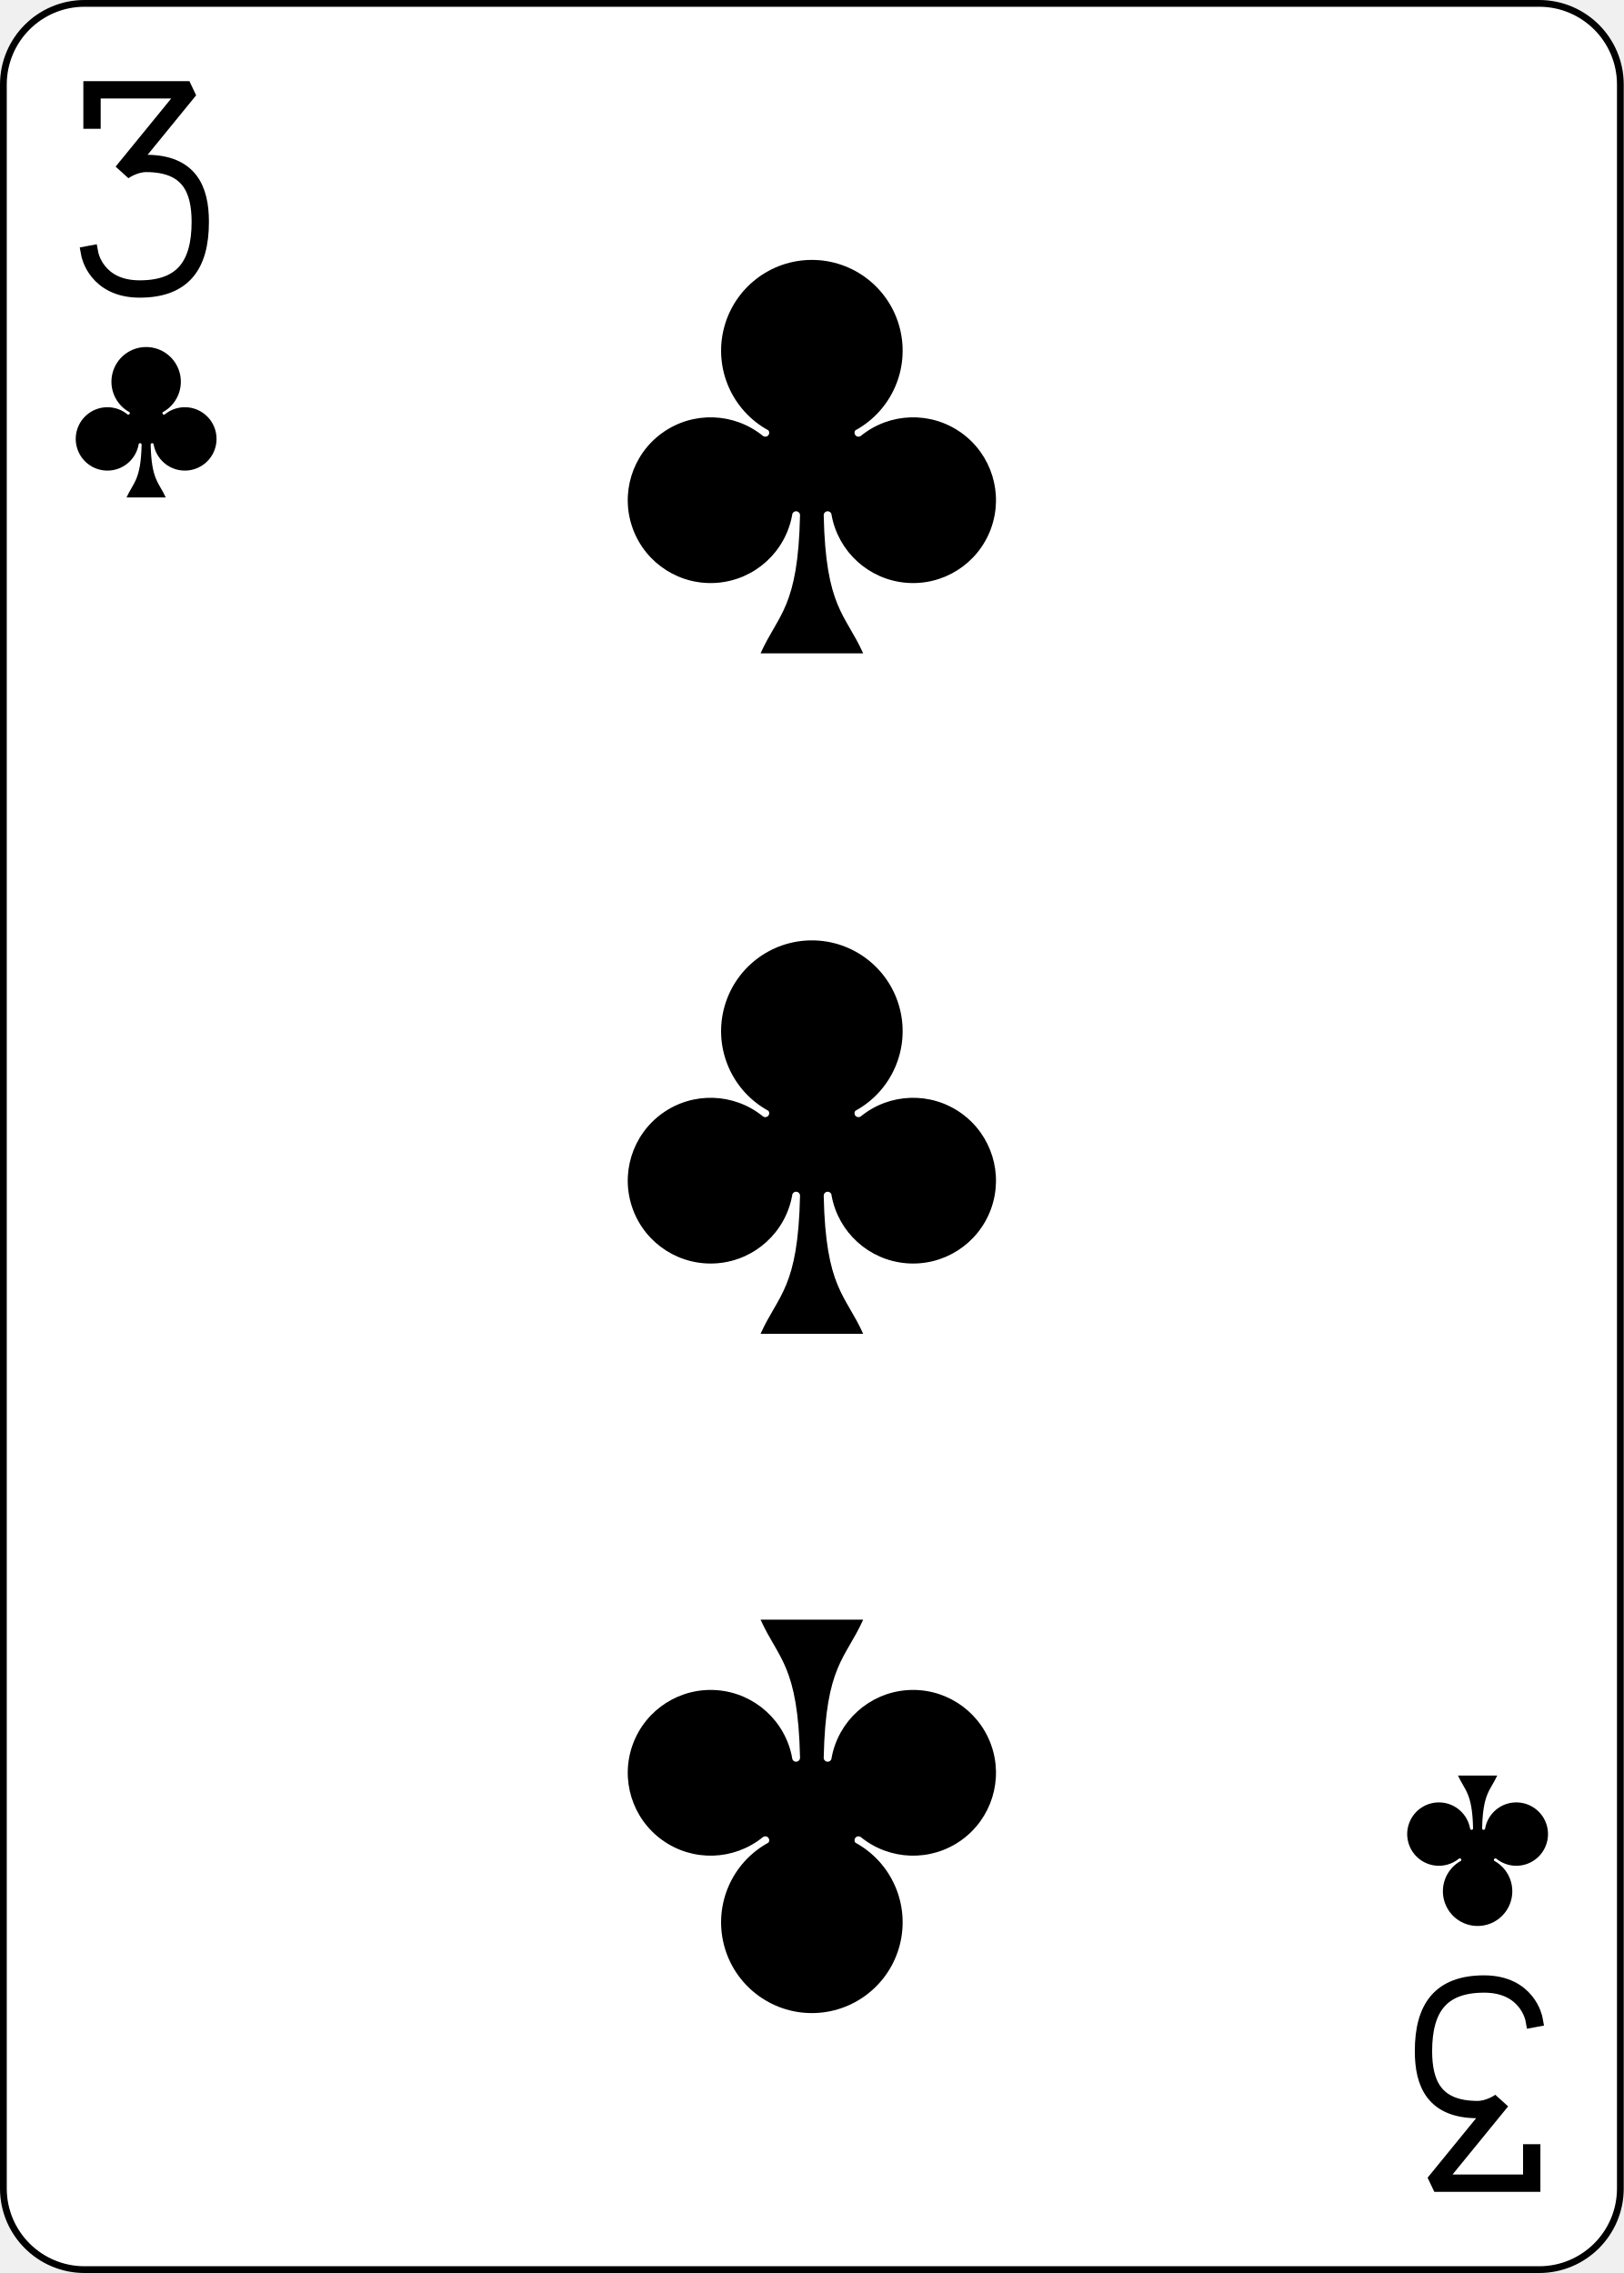
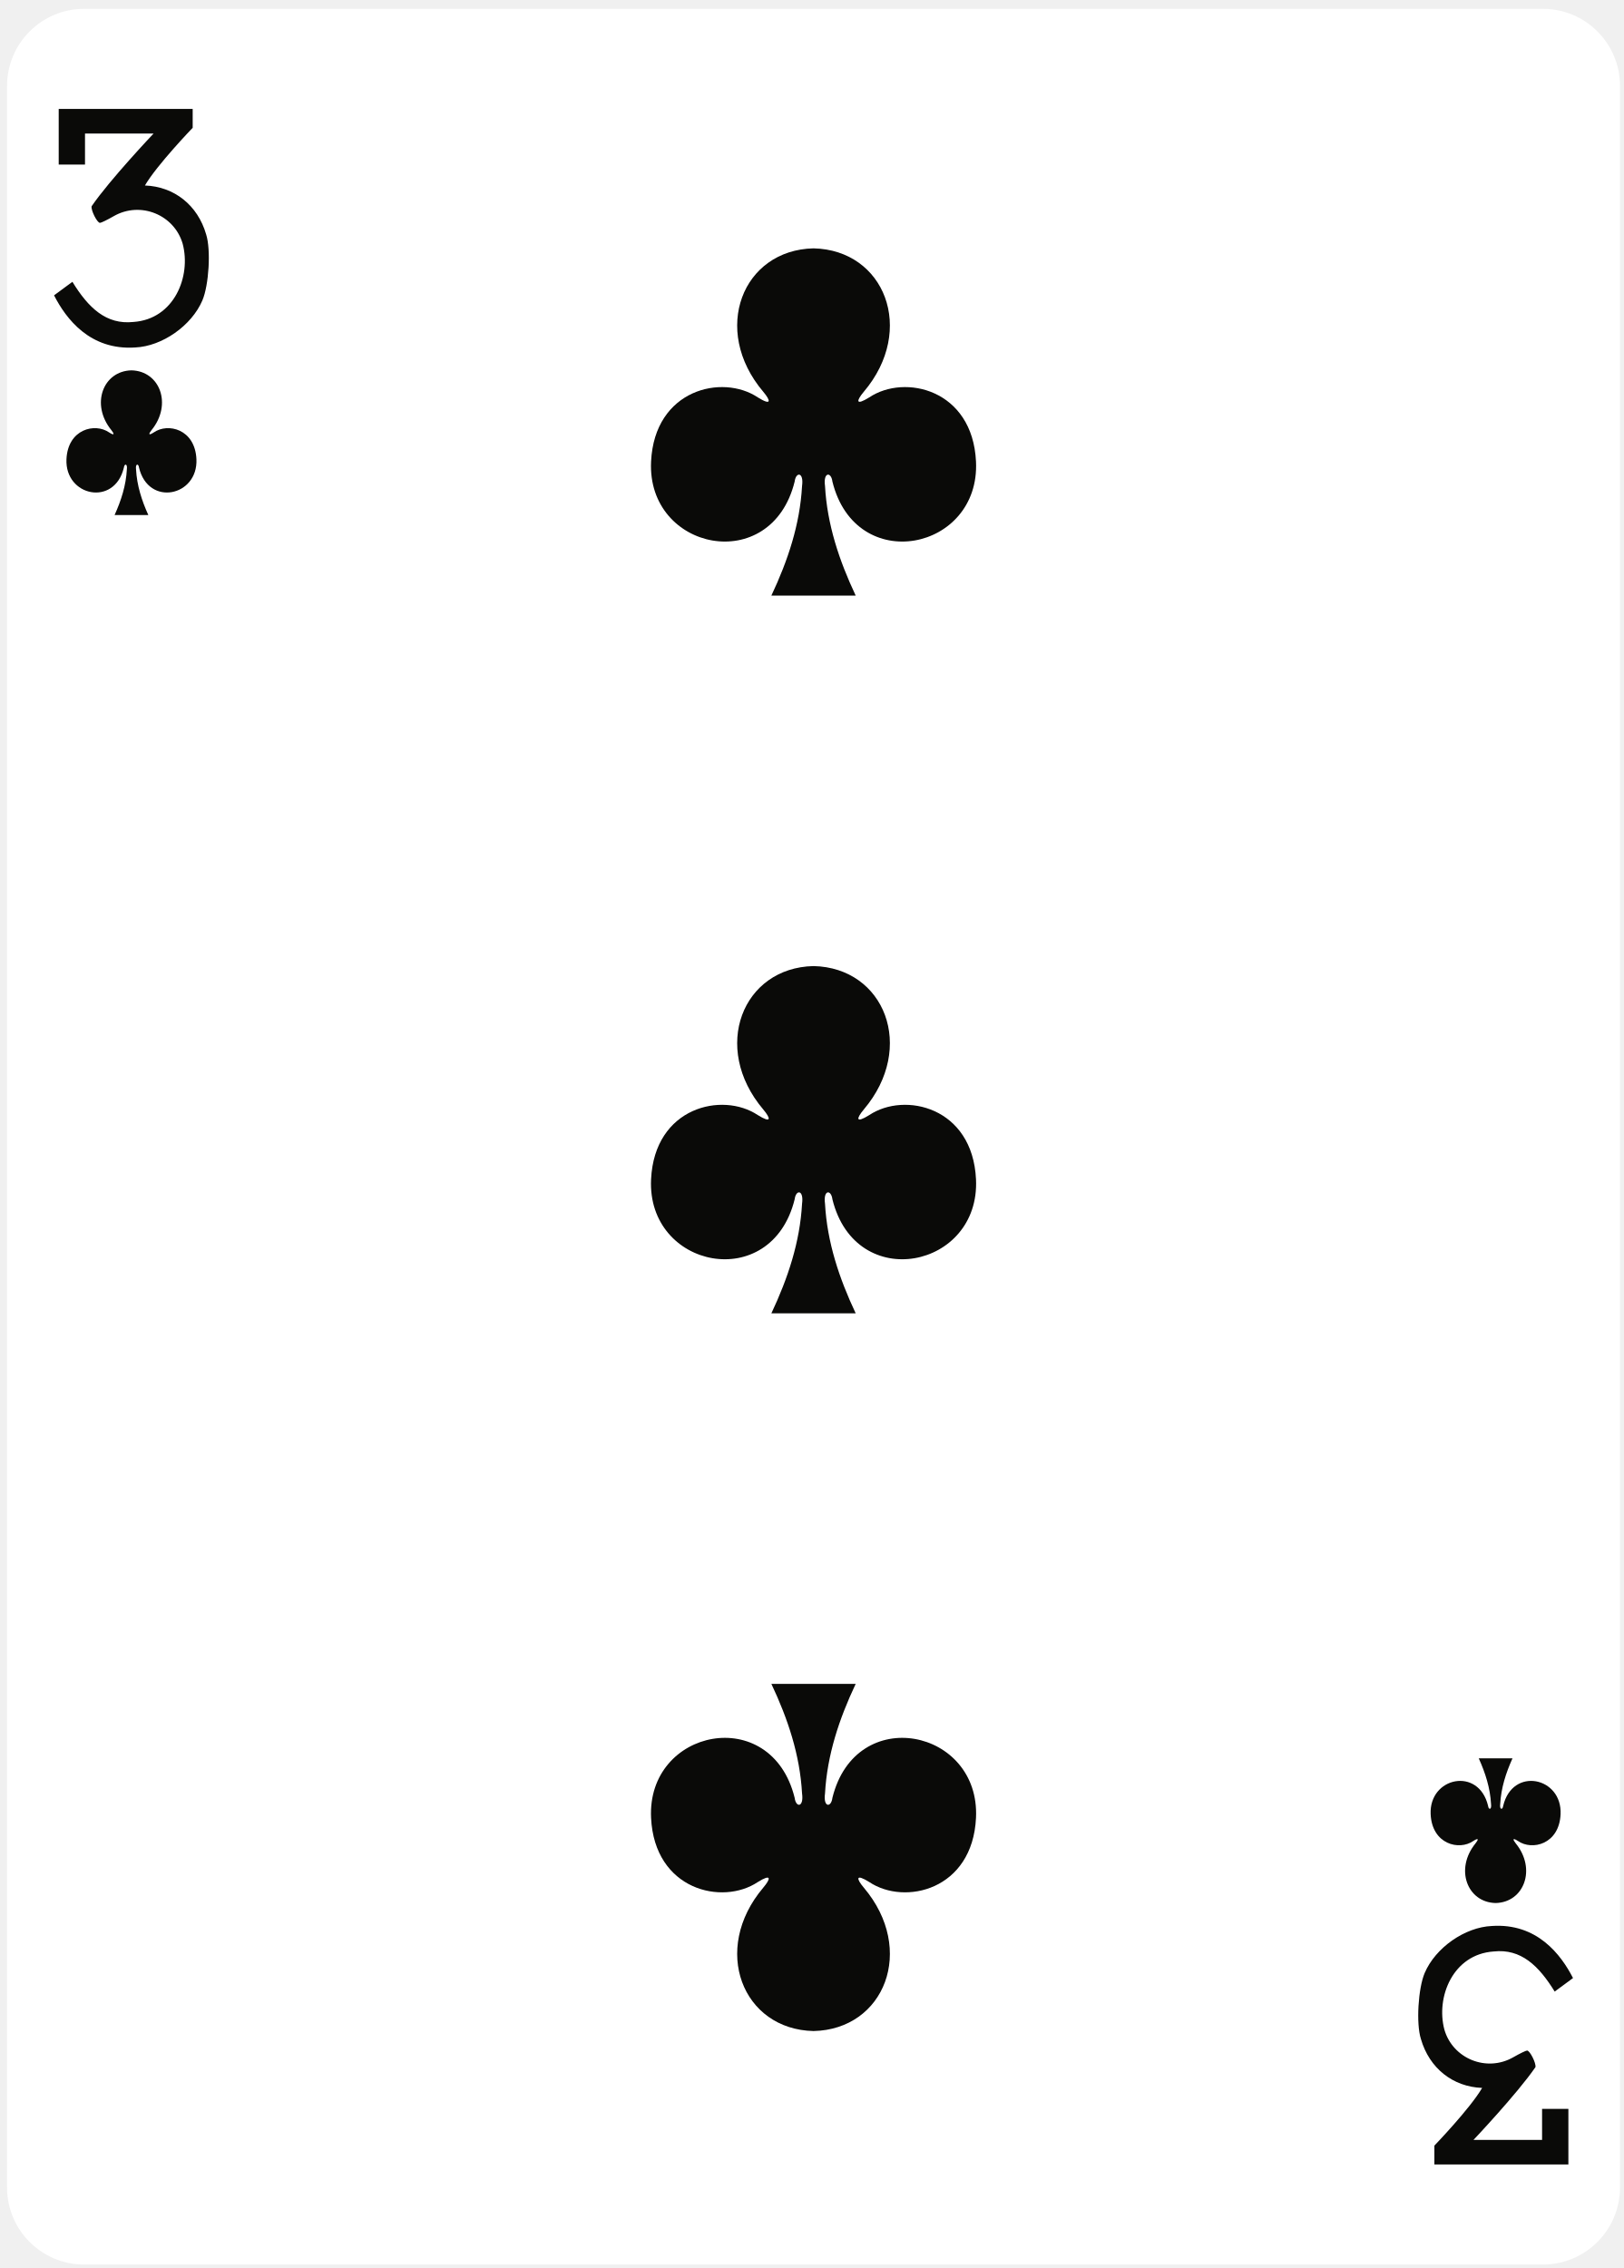
- <svg xmlns="http://www.w3.org/2000/svg" xmlns:xlink="http://www.w3.org/1999/xlink" class="card" face="3C" height="3.5in" preserveAspectRatio="none" viewBox="-120 -168 240 336" width="2.5in">
-   <defs>
-     <symbol id="SC3" viewBox="-600 -600 1200 1200" preserveAspectRatio="xMinYMid">
-       <path d="M30 150C35 385 85 400 130 500L-130 500C-85 400 -35 385 -30 150A10 10 0 0 0 -50 150A210 210 0 1 1 -124 -51A10 10 0 0 0 -110 -65A230 230 0 1 1 110 -65A10 10 0 0 0 124 -51A210 210 0 1 1 50 150A10 10 0 0 0 30 150Z" fill="black" />
-     </symbol>
-     <symbol id="VC3" viewBox="-500 -500 1000 1000" preserveAspectRatio="xMinYMid">
-       <path d="M-250 -320L-250 -460L200 -460L-110 -80C-100 -90 -50 -120 0 -120C200 -120 250 0 250 150C250 350 170 460 -30 460C-230 460 -260 300 -260 300" stroke="black" stroke-width="80" stroke-linecap="square" stroke-miterlimit="1.5" fill="none" />
-     </symbol>
-   </defs>
-   <rect width="239" height="335" x="-119.5" y="-167.5" rx="12" ry="12" fill="white" stroke="black" />
-   <use xlink:href="#VC3" height="32" width="32" x="-114.4" y="-156" />
-   <use xlink:href="#SC3" height="26.769" width="26.769" x="-111.784" y="-119" />
-   <use xlink:href="#SC3" height="70" width="70" x="-35" y="-135.588" />
-   <use xlink:href="#SC3" height="70" width="70" x="-35" y="-35" />
-   <g transform="rotate(180)">
-     <use xlink:href="#VC3" height="32" width="32" x="-114.4" y="-156" />
-     <use xlink:href="#SC3" height="26.769" width="26.769" x="-111.784" y="-119" />
-     <use xlink:href="#SC3" height="70" width="70" x="-35" y="-135.588" />
+ <svg xmlns="http://www.w3.org/2000/svg" width="179px" height="250px" viewBox="0 0 179 250" version="1.1">
+   <defs />
+   <g id="Page-1" stroke="none" stroke-width="1" fill="none" fill-rule="evenodd">
+     <path d="M9.28,0.973 L170.06,0.973 C174.75,0.973 178.56,4.78 178.56,9.477 L178.56,241.12 C178.56,245.82 174.75,249.62 170.06,249.62 L9.28,249.62 C4.584,249.62 0.776,245.82 0.776,241.12 L0.776,9.477 C0.776,4.78 4.584,0.973 9.28,0.973" id="Fill-17" fill="#FFFFFF" />
+     <path d="M89.666,27.376 C81.847,27.546 78.34,36.351 84.131,43.187 C84.971,44.185 85.058,44.757 83.52,43.799 C79.62,41.191 72.145,42.905 71.762,50.876 C71.288,60.698 85.012,63.528 87.588,53.084 C87.725,51.982 88.62,52.008 88.404,53.571 C88.169,57.816 86.843,61.784 85.021,65.653 L94.317,65.653 C92.495,61.784 91.169,57.816 90.935,53.571 C90.719,52.008 91.614,51.982 91.75,53.084 C94.326,63.528 108.05,60.698 107.577,50.876 C107.194,42.905 99.718,41.191 95.818,43.799 C94.28,44.757 94.367,44.185 95.207,43.187 C100.998,36.351 97.492,27.546 89.672,27.376 C89.672,27.376 89.672,27.376 89.664,27.376 L89.666,27.376" id="Fill-19" fill="#0A0A08" />
+     <path d="M89.666,223.88 C81.847,223.71 78.34,214.91 84.131,208.07 C84.971,207.08 85.058,206.5 83.52,207.46 C79.62,210.07 72.145,208.35 71.762,200.38 C71.288,190.56 85.012,187.73 87.588,198.17 C87.725,199.28 88.62,199.25 88.404,197.69 C88.169,193.44 86.843,189.47 85.021,185.61 L94.317,185.61 C92.495,189.47 91.169,193.44 90.935,197.69 C90.719,199.25 91.614,199.28 91.75,198.17 C94.326,187.73 108.05,190.56 107.577,200.38 C107.194,208.35 99.718,210.07 95.818,207.46 C94.28,206.5 94.367,207.08 95.207,208.07 C100.998,214.91 97.492,223.71 89.672,223.88 C89.672,223.88 89.672,223.88 89.664,223.88 L89.666,223.88" id="Fill-20" fill="#0A0A08" />
+     <path d="M89.666,106.49 C81.847,106.66 78.34,115.46 84.131,122.3 C84.971,123.3 85.058,123.87 83.52,122.91 C79.62,120.31 72.145,122.02 71.762,129.99 C71.288,139.81 85.012,142.64 87.588,132.2 C87.725,131.1 88.62,131.12 88.404,132.69 C88.169,136.93 86.843,140.9 85.021,144.77 L94.317,144.77 C92.495,140.9 91.169,136.93 90.935,132.69 C90.719,131.12 91.614,131.1 91.75,132.2 C94.326,142.64 108.05,139.81 107.577,129.99 C107.194,122.02 99.718,120.31 95.818,122.91 C94.28,123.87 94.367,123.3 95.207,122.3 C100.998,115.46 97.492,106.66 89.672,106.49 C89.672,106.49 89.672,106.49 89.664,106.49 L89.666,106.49" id="Fill-21" fill="#0A0A08" />
+     <path d="M164.852,209.77 C167.979,209.7 169.38,206.03 167.065,203.19 C166.729,202.77 166.695,202.53 167.311,202.93 C168.87,204.02 171.86,203.3 172.01,199.98 C172.2,195.89 166.713,194.71 165.683,199.06 C165.628,199.52 165.271,199.51 165.356,198.86 C165.45,197.09 165.98,195.44 166.71,193.82 L162.991,193.82 C163.721,195.44 164.25,197.09 164.345,198.86 C164.431,199.51 164.072,199.52 164.019,199.06 C162.987,194.71 157.498,195.89 157.688,199.98 C157.841,203.3 160.831,204.02 162.391,202.93 C163.006,202.53 162.972,202.77 162.636,203.19 C160.319,206.03 161.722,209.7 164.85,209.77 L164.85,209.77 L164.852,209.77" id="Fill-22" fill="#0A0A08" />
+     <path d="M14.487,40.823 C11.359,40.894 9.957,44.563 12.273,47.411 C12.609,47.826 12.645,48.065 12.029,47.666 C10.47,46.579 7.479,47.294 7.326,50.615 C7.137,54.707 12.626,55.887 13.656,51.535 C13.711,51.076 14.069,51.086 13.982,51.738 C13.889,53.507 13.358,55.16 12.63,56.772 L16.348,56.772 C15.619,55.16 15.089,53.507 14.995,51.738 C14.908,51.086 15.267,51.075 15.321,51.535 C16.352,55.887 21.841,54.707 21.651,50.615 C21.499,47.294 18.508,46.579 16.948,47.666 C16.333,48.065 16.368,47.826 16.704,47.411 C19.021,44.563 17.618,40.894 14.49,40.823 C14.489,40.823 14.49,40.823 14.49,40.823 L14.487,40.823" id="Fill-23" fill="#0A0A08" />
+     <path d="M5.958,32.555 L7.981,31.064 C9.738,33.928 11.702,35.813 14.706,35.489 C19.214,35.18 21.081,30.448 20.138,26.884 C19.226,23.686 15.493,22.128 12.526,23.833 C11.826,24.236 11.15,24.566 11.018,24.566 C10.707,24.566 10.002,23.163 10.099,22.735 C12.09,19.823 16.926,14.721 16.926,14.721 L9.37,14.721 L9.37,18.138 L6.471,18.138 L6.471,12.008 L21.238,12.008 L21.238,14.088 C21.238,14.088 17.281,18.196 15.974,20.446 C19.194,20.564 21.79,22.607 22.722,25.839 C23.266,27.539 23.021,31.43 22.31,33.106 C21.121,35.902 17.874,38.17 14.906,38.301 C9.922,38.636 7.278,35.14 5.958,32.555" id="Fill-24" fill="#0A0A08" />
+     <path d="M173.38,218.04 L171.36,219.53 C169.6,216.67 167.636,214.78 164.632,215.11 C160.124,215.42 158.256,220.15 159.199,223.71 C160.111,226.91 163.844,228.47 166.812,226.76 C167.512,226.36 168.19,226.03 168.32,226.03 C168.63,226.03 169.33,227.43 169.24,227.86 C167.248,230.77 162.411,235.88 162.411,235.88 L169.97,235.88 L169.97,232.46 L172.87,232.46 L172.87,238.59 L158.1,238.59 L158.1,236.51 C158.1,236.51 162.057,232.4 163.363,230.15 C160.144,230.03 157.548,227.99 156.616,224.76 C156.072,223.06 156.315,219.17 157.027,217.49 C158.216,214.69 161.463,212.43 164.432,212.3 C169.42,211.96 172.06,215.46 173.38,218.04" id="Fill-25" fill="#0A0A08" />
  </g>
</svg>
